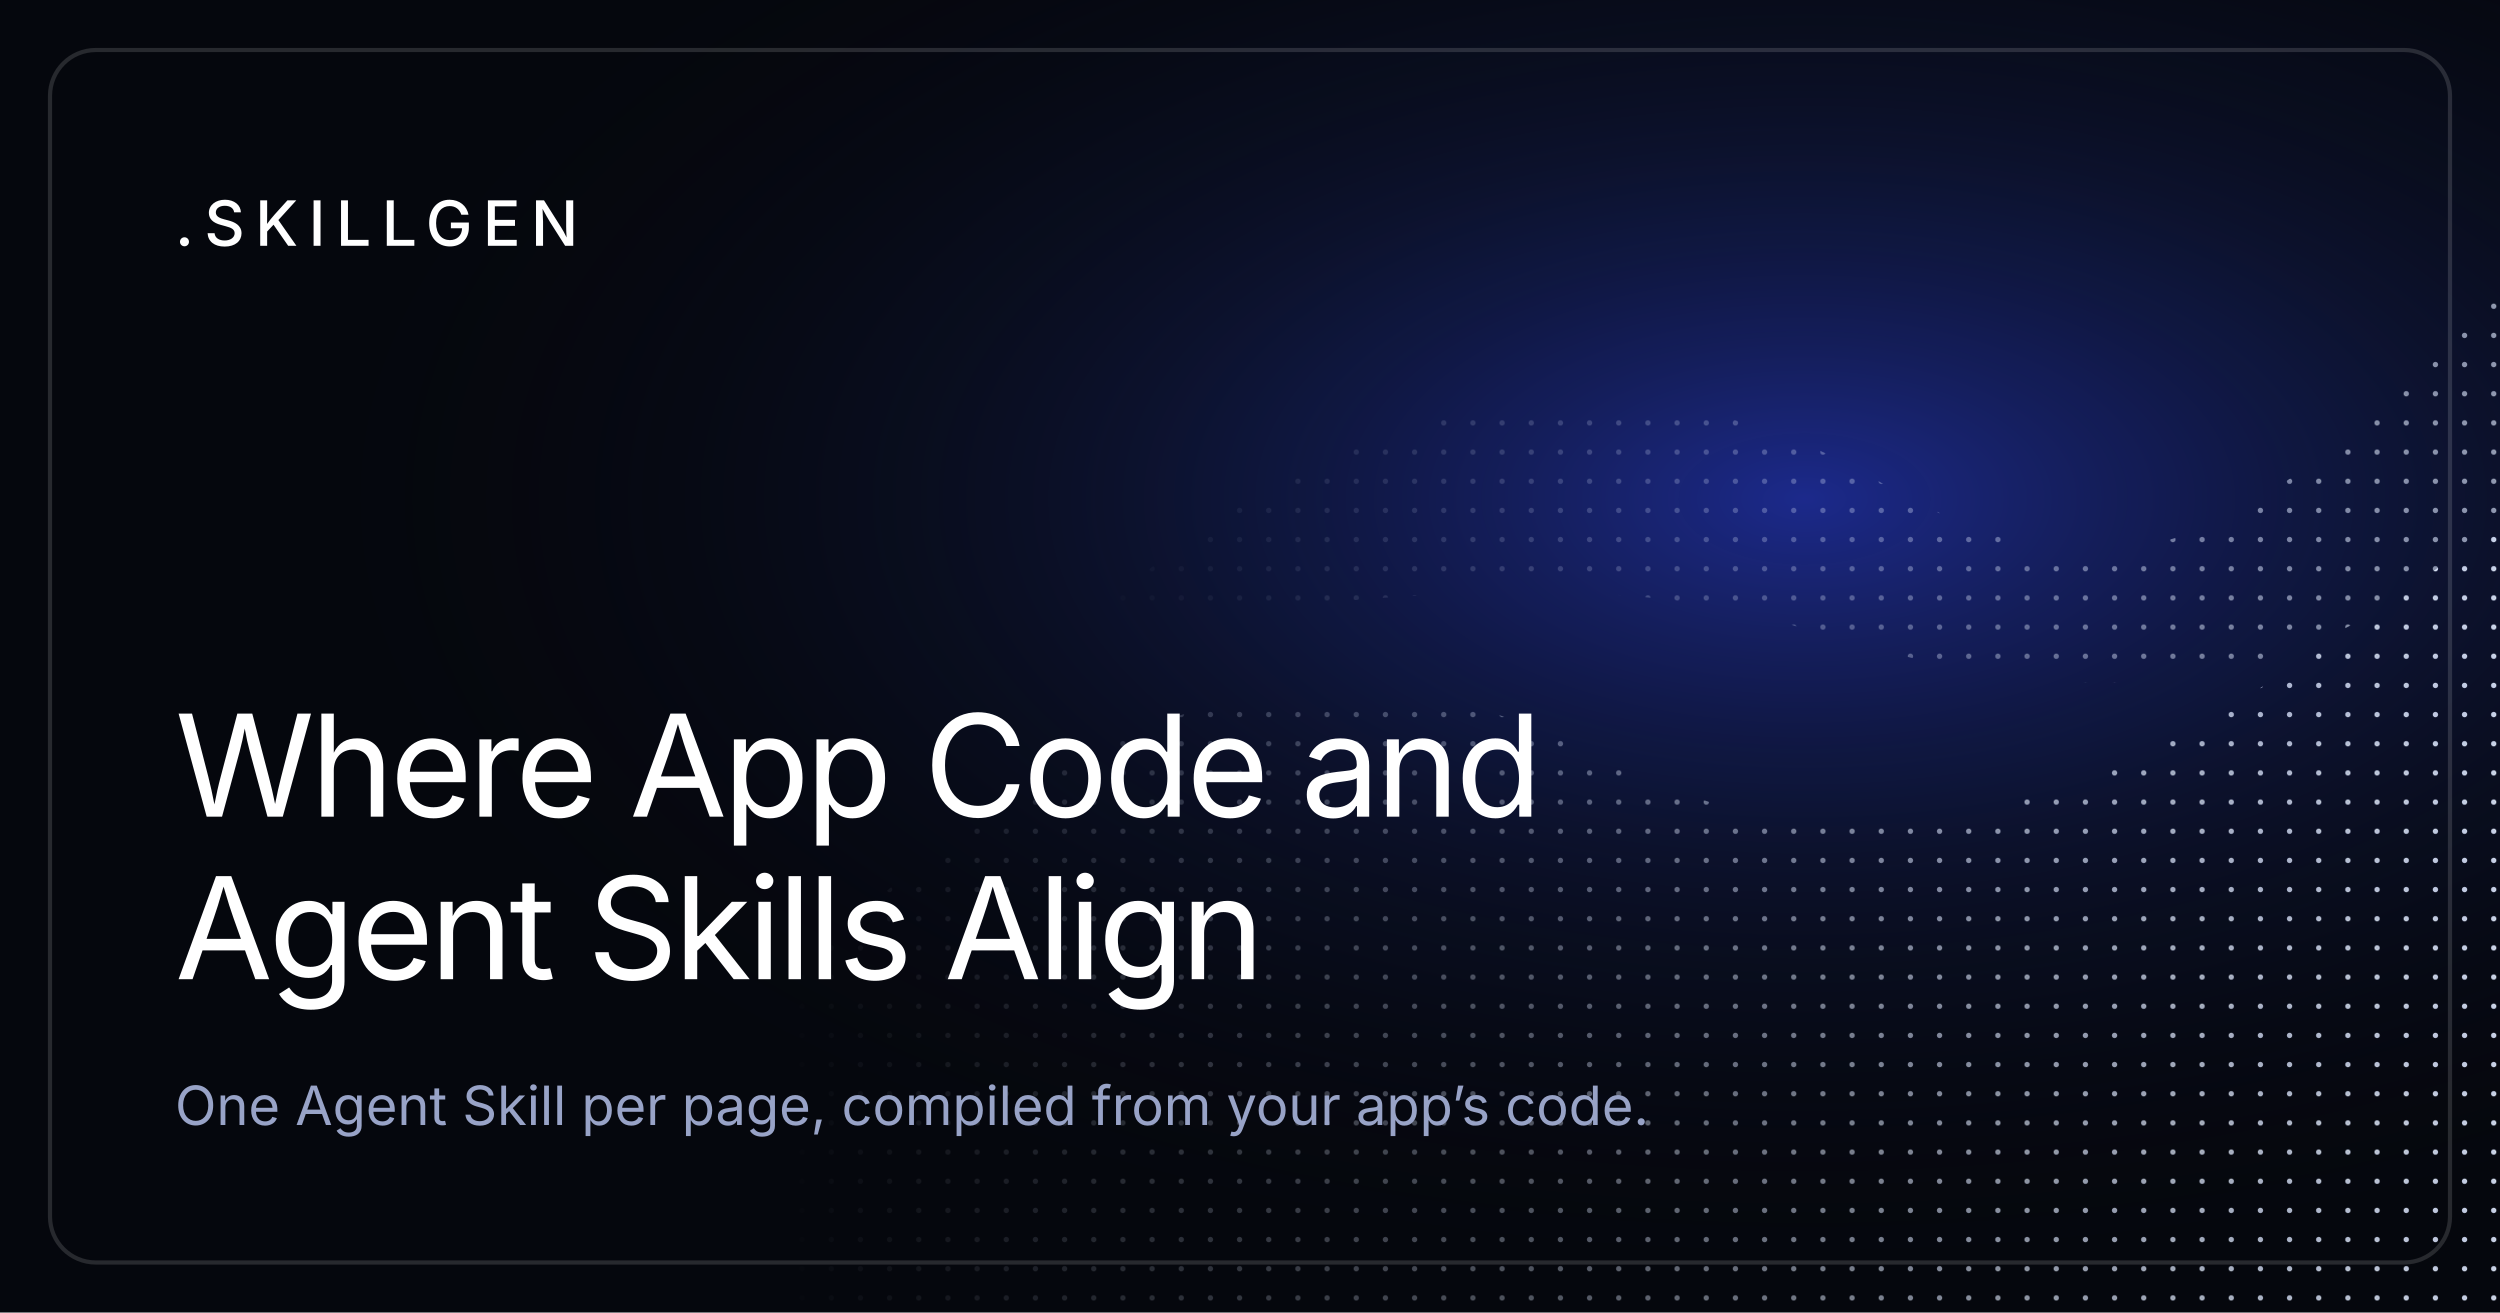
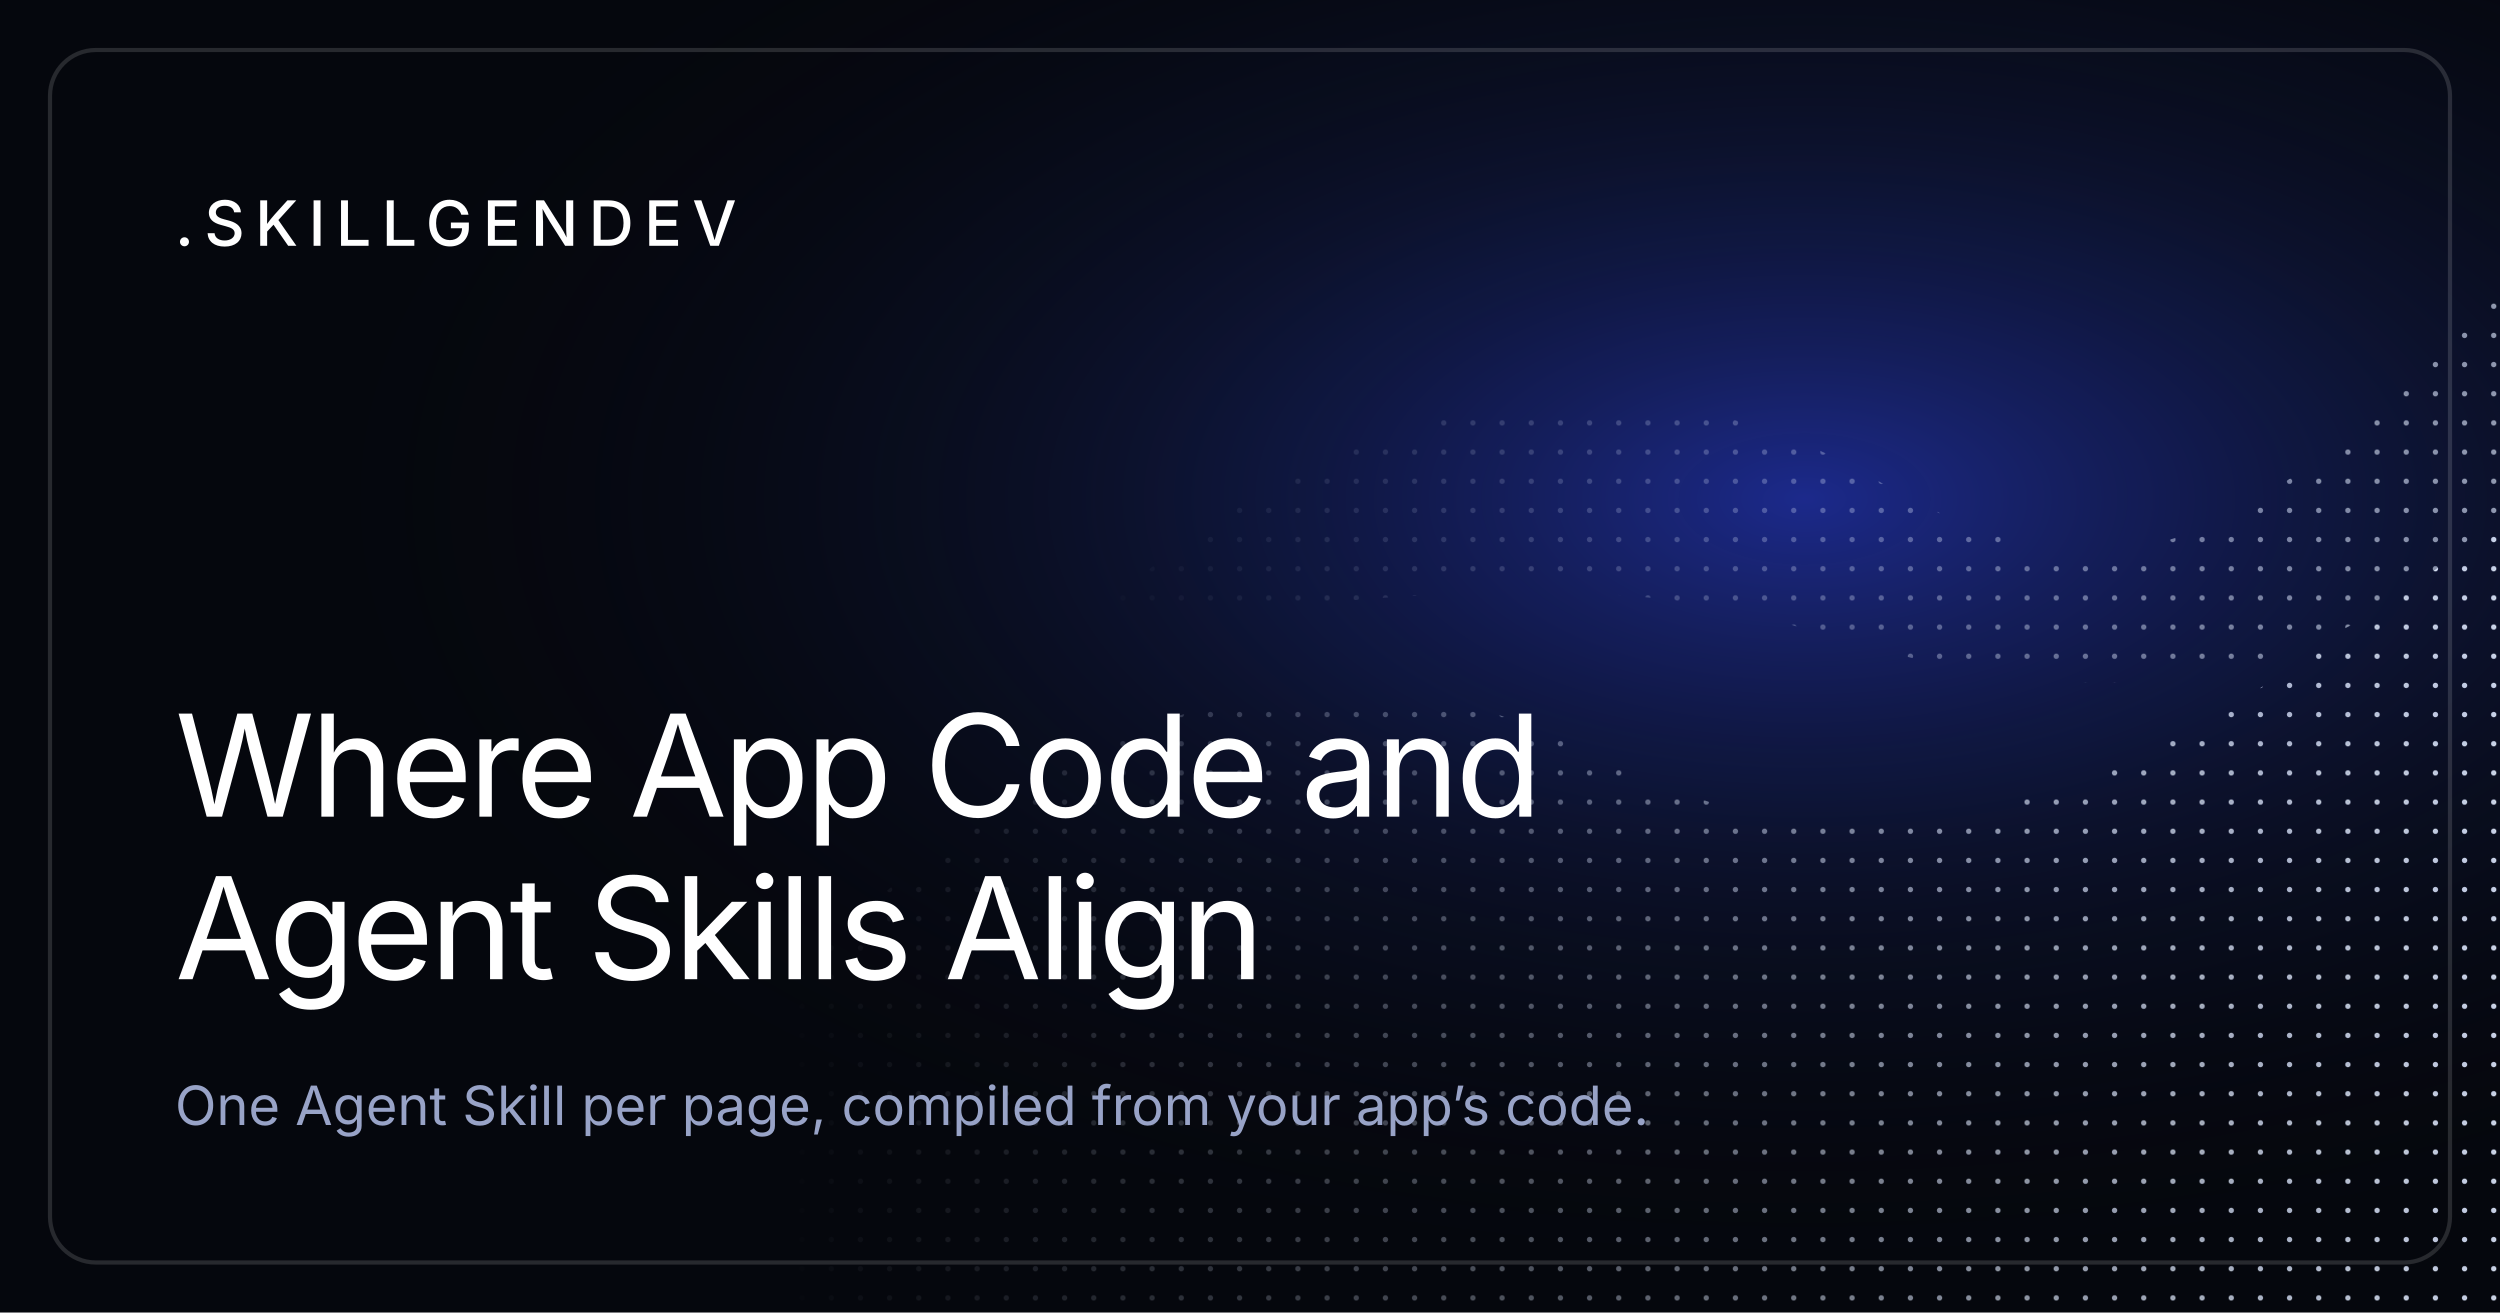
<svg xmlns="http://www.w3.org/2000/svg" width="1200" height="630" viewBox="0 0 1200 630">
  <defs>
    <radialGradient id="glow" cx="72%" cy="38%" r="60%">
      <stop offset="0" stop-color="#2f46f2" stop-opacity=".55" />
      <stop offset=".5" stop-color="#1b2a72" stop-opacity=".25" />
      <stop offset="1" stop-color="#05070d" stop-opacity="0" />
    </radialGradient>
    <pattern id="dots" width="14" height="14" patternUnits="userSpaceOnUse">
      <circle cx="7" cy="7" r="1.3" fill="#dce6ff" />
    </pattern>
    <linearGradient id="fade" x1="0" y1="0" x2="1" y2="0">
      <stop offset="0" stop-color="#fff" stop-opacity="0" />
      <stop offset=".45" stop-color="#fff" stop-opacity=".35" />
      <stop offset="1" stop-color="#fff" stop-opacity=".9" />
    </linearGradient>
    <mask id="wave">
      <path d="M380 470 C 520 330, 640 300, 760 360 S 980 420, 1200 250 V630 H380 Z" fill="url(#fade)" />
      <path d="M520 300 C 640 190, 780 160, 900 230 S 1080 260, 1200 140 V250 C 1080 360, 960 330, 860 300 S 640 290, 520 300 Z" fill="url(#fade)" opacity=".7" />
    </mask>
  </defs>
  <rect width="1200" height="630" fill="#05070d" />
  <rect width="1200" height="630" fill="url(#glow)" />
  <rect width="1200" height="630" fill="url(#dots)" mask="url(#wave)" />
  <rect x="24" y="24" width="1152" height="582" rx="22" fill="none" stroke="#ffffff" stroke-opacity=".14" stroke-width="2" />
-   <text x="84" y="118" fill="#ffffff" font-family="Inter, 'Segoe UI', Arial, sans-serif" font-size="30" font-weight="500" letter-spacing="5">.SKILLGEN</text>
+   <text x="84" y="118" fill="#ffffff" font-family="Inter, 'Segoe UI', Arial, sans-serif" font-size="30" font-weight="500" letter-spacing="5">.SKILLGENDEV</text>
  <text x="84" y="392" fill="#ffffff" font-family="Inter, 'Segoe UI', Arial, sans-serif" font-size="68" font-weight="400" letter-spacing="-2">Where App Code and</text>
  <text x="84" y="470" fill="#ffffff" font-family="Inter, 'Segoe UI', Arial, sans-serif" font-size="68" font-weight="400" letter-spacing="-2">Agent Skills Align</text>
  <text x="84" y="540" fill="#98a3c7" font-family="Inter, 'Segoe UI', Arial, sans-serif" font-size="26">One Agent Skill per page, compiled from your app’s code.</text>
</svg>
